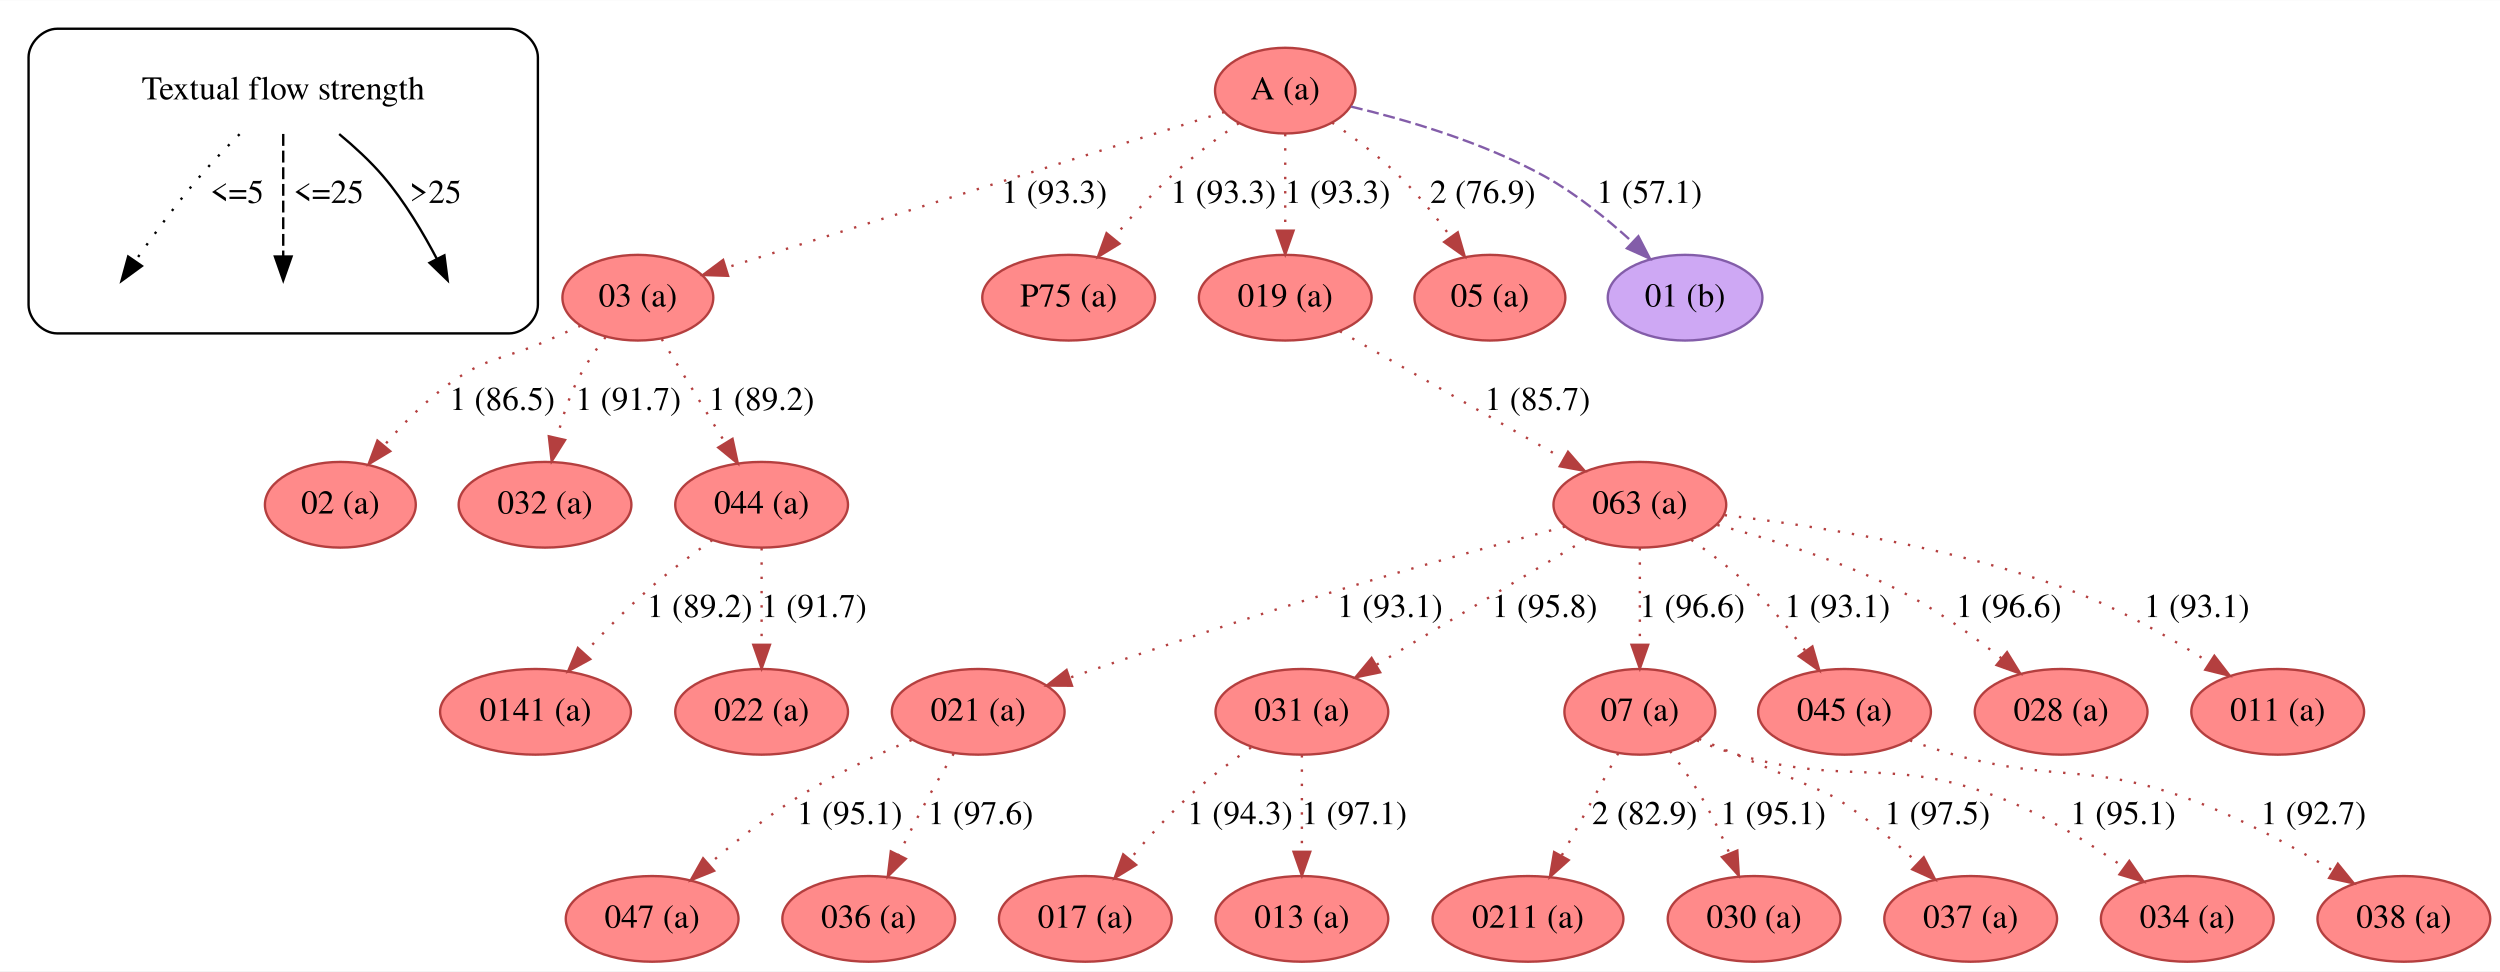
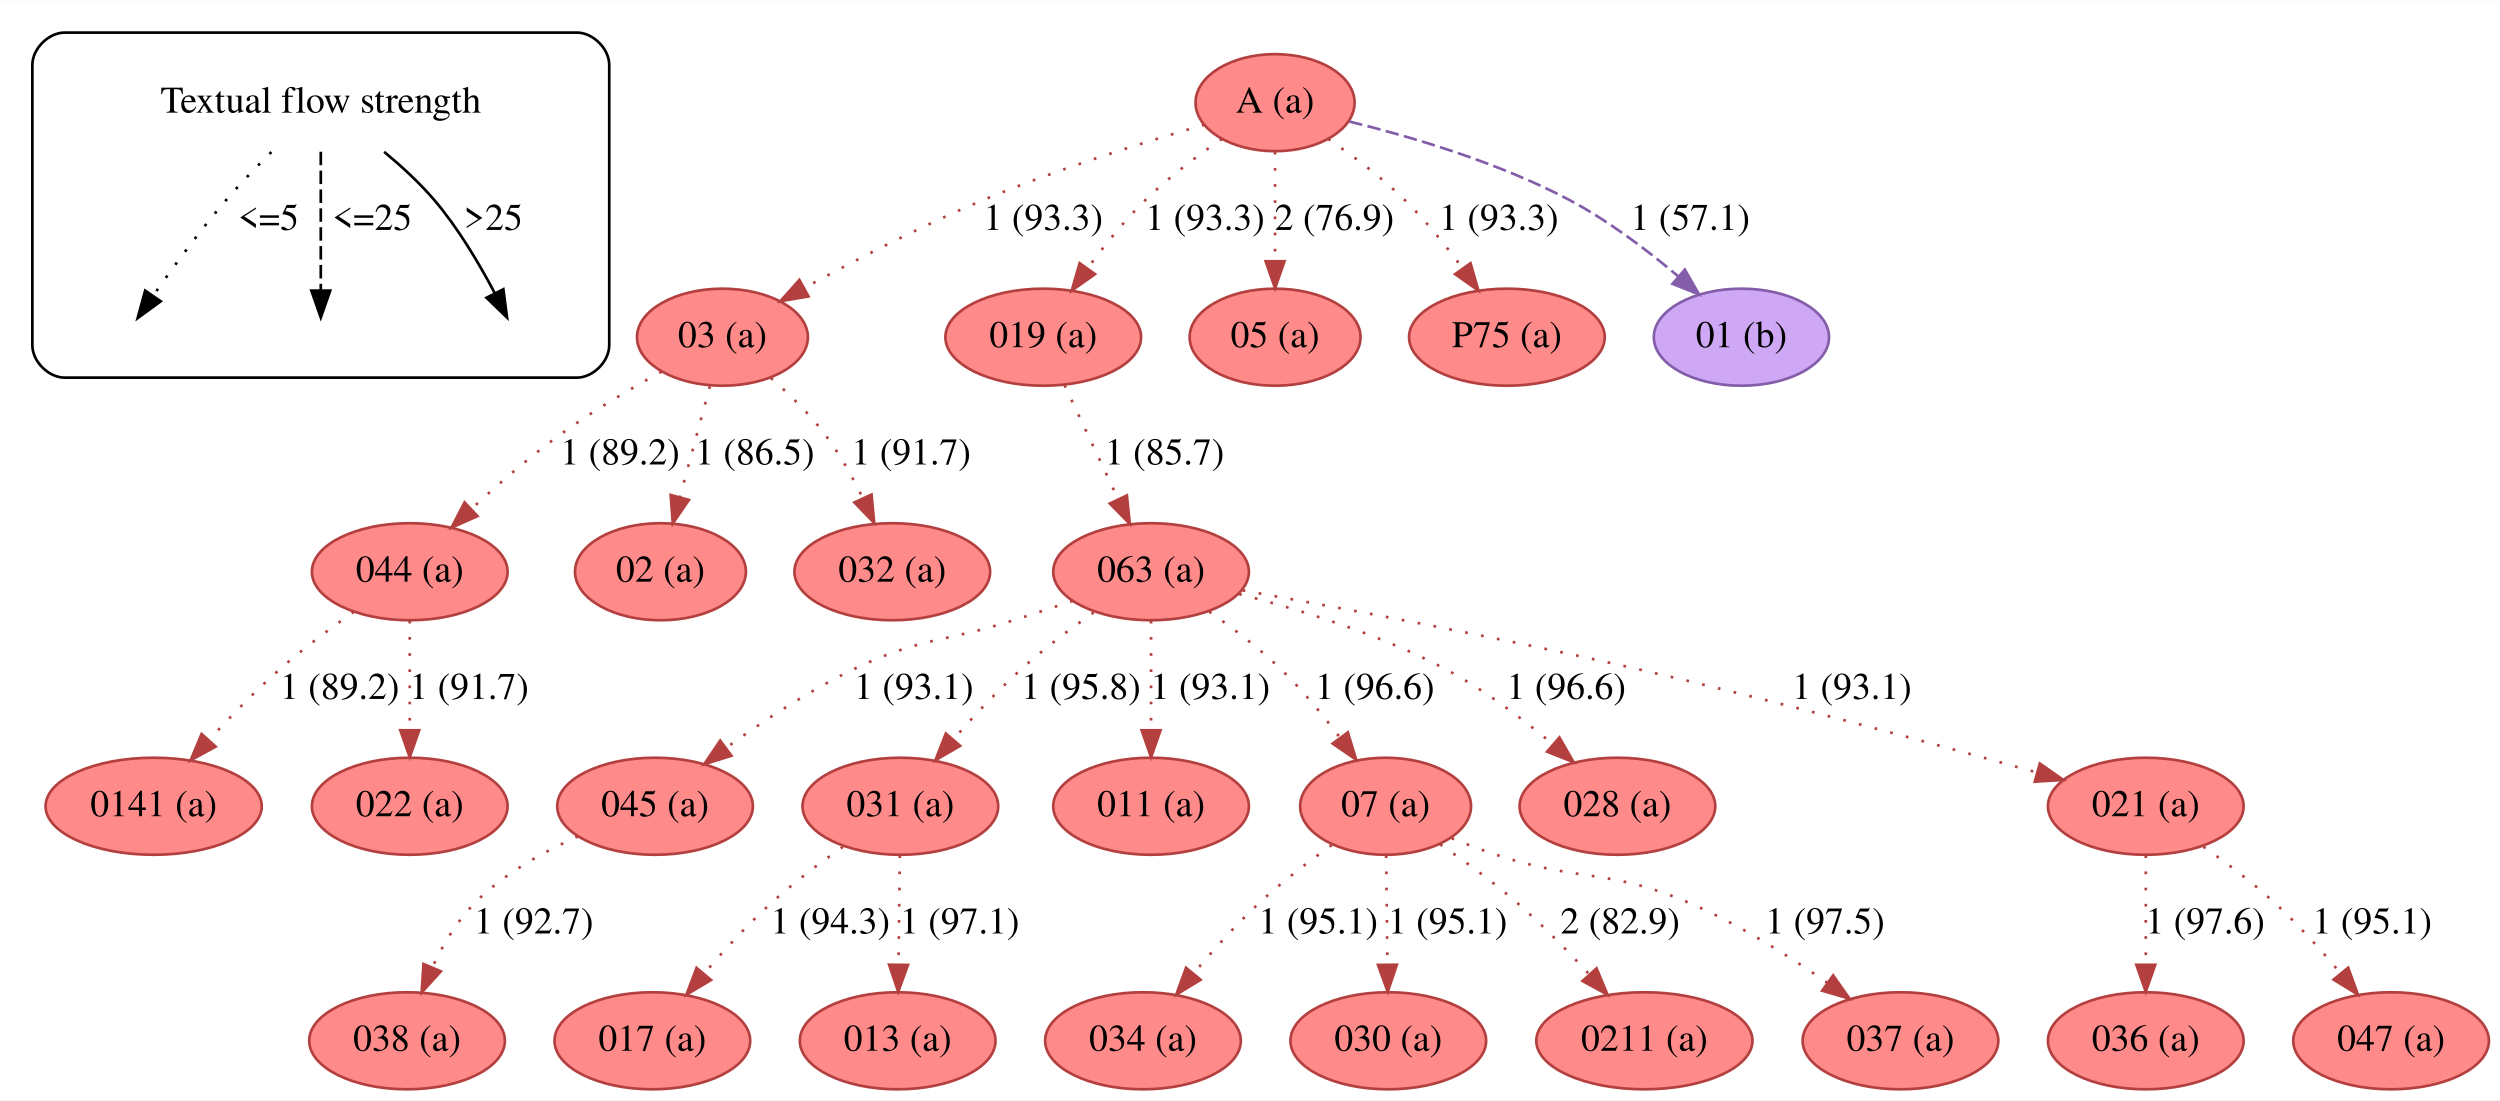
- <svg xmlns="http://www.w3.org/2000/svg" width="1050pt" height="408pt" viewBox="0.00 0.00 1050.40 408.00">
+ <svg xmlns="http://www.w3.org/2000/svg" width="927pt" height="408pt" viewBox="0.00 0.00 927.40 408.00">
  <g id="graph0" class="graph" transform="scale(1 1) rotate(0) translate(4 404)">
-     <polygon fill="white" stroke="none" points="-4,4 -4,-404 1046.4,-404 1046.4,4 -4,4" />
+     <polygon fill="white" stroke="none" points="-4,4 -4,-404 923.397,-404 923.397,4 -4,4" />
    <g id="clust1" class="cluster">
      <path fill="none" stroke="black" d="M20,-264C20,-264 210,-264 210,-264 216,-264 222,-270 222,-276 222,-276 222,-380 222,-380 222,-386 216,-392 210,-392 210,-392 20,-392 20,-392 14,-392 8,-386 8,-380 8,-380 8,-276 8,-276 8,-270 14,-264 20,-264" />
    </g>
    <g id="node1" class="node">
      <text text-anchor="middle" x="115" y="-362.3" font-family="Times,serif" font-size="14.00">Textual flow strength</text>
    </g>
    <g id="edge1" class="edge">
      <path fill="none" stroke="black" stroke-dasharray="1,5" d="M96.666,-347.686C91.132,-342.194 85.161,-335.989 80,-330 70.171,-318.593 60.072,-304.779 52.914,-294.563" />
      <polygon fill="black" stroke="black" points="55.614,-292.314 47.056,-286.068 49.851,-296.288 55.614,-292.314" />
      <text text-anchor="middle" x="95.5" y="-318.8" font-family="Times,serif" font-size="14.00">&lt;=5  </text>
    </g>
    <g id="edge2" class="edge">
      <path fill="none" stroke="black" stroke-dasharray="5,2" d="M115,-347.799C115,-332.794 115,-311.174 115,-296.409" />
      <polygon fill="black" stroke="black" points="118.5,-296.293 115,-286.293 111.5,-296.293 118.5,-296.293" />
      <text text-anchor="middle" x="134" y="-318.8" font-family="Times,serif" font-size="14.00">  &lt;=25</text>
    </g>
    <g id="edge3" class="edge">
      <path fill="none" stroke="black" d="M138.503,-347.76C144.906,-342.462 151.567,-336.344 157,-330 166.087,-319.39 174.095,-305.689 179.546,-295.313" />
      <polygon fill="black" stroke="black" points="182.722,-296.789 184.091,-286.283 176.469,-293.642 182.722,-296.789" />
      <text text-anchor="middle" x="179" y="-318.8" font-family="Times,serif" font-size="14.00">&gt;25</text>
    </g>
    <g id="node5" class="node">
+       <ellipse fill="#ff8a8a" stroke="#b43f3f" cx="469" cy="-366" rx="29.497" ry="18" />
+       <text text-anchor="middle" x="469" y="-362.3" font-family="Times,serif" font-size="14.00">A (a)</text>
+     </g>
+     <g id="node6" class="node">
      <ellipse fill="#ff8a8a" stroke="#b43f3f" cx="264" cy="-279" rx="31.695" ry="18" />
      <text text-anchor="middle" x="264" y="-275.3" font-family="Times,serif" font-size="14.00">03 (a)</text>
    </g>
-     <g id="node6" class="node">
-       <ellipse fill="#ff8a8a" stroke="#b43f3f" cx="139" cy="-192" rx="31.695" ry="18" />
-       <text text-anchor="middle" x="139" y="-188.3" font-family="Times,serif" font-size="14.00">02 (a)</text>
-     </g>
    <g id="edge4" class="edge">
-       <path fill="none" stroke="#b43f3f" stroke-dasharray="1,5" d="M239.889,-267.183C235.28,-265.124 230.493,-262.991 226,-261 207.806,-252.937 201.193,-254.569 185,-243 174.86,-235.755 165.254,-225.974 157.469,-216.983" />
-       <polygon fill="#b43f3f" stroke="#b43f3f" points="159.953,-214.496 150.868,-209.045 154.571,-218.972 159.953,-214.496" />
-       <text text-anchor="middle" x="207" y="-231.8" font-family="Times,serif" font-size="14.00">1 (86.5)</text>
+       <path fill="none" stroke="#b43f3f" stroke-dasharray="1,5" d="M442.822,-357.814C420.68,-351.43 388.292,-341.368 361,-330 338.109,-320.465 313.269,-307.61 294.457,-297.322" />
+       <polygon fill="#b43f3f" stroke="#b43f3f" points="295.921,-294.133 285.477,-292.356 292.534,-300.258 295.921,-294.133" />
+       <text text-anchor="middle" x="383" y="-318.8" font-family="Times,serif" font-size="14.00">1 (93.3)</text>
    </g>
    <g id="node7" class="node">
-       <ellipse fill="#ff8a8a" stroke="#b43f3f" cx="225" cy="-192" rx="36.294" ry="18" />
-       <text text-anchor="middle" x="225" y="-188.3" font-family="Times,serif" font-size="14.00">032 (a)</text>
+       <ellipse fill="#ff8a8a" stroke="#b43f3f" cx="383" cy="-279" rx="36.294" ry="18" />
+       <text text-anchor="middle" x="383" y="-275.3" font-family="Times,serif" font-size="14.00">019 (a)</text>
    </g>
    <g id="edge5" class="edge">
-       <path fill="none" stroke="#b43f3f" stroke-dasharray="1,5" d="M250.445,-262.455C245.952,-256.661 241.27,-249.827 238,-243 234.591,-235.881 231.989,-227.749 230.043,-220.14" />
-       <polygon fill="#b43f3f" stroke="#b43f3f" points="233.419,-219.204 227.781,-210.234 226.595,-220.763 233.419,-219.204" />
-       <text text-anchor="middle" x="260" y="-231.8" font-family="Times,serif" font-size="14.00">1 (91.7)</text>
+       <path fill="none" stroke="#b43f3f" stroke-dasharray="1,5" d="M449.3,-352.561C440.199,-346.347 429.543,-338.375 421,-330 413.175,-322.329 405.638,-312.975 399.368,-304.442" />
+       <polygon fill="#b43f3f" stroke="#b43f3f" points="402.206,-302.394 393.557,-296.275 396.503,-306.452 402.206,-302.394" />
+       <text text-anchor="middle" x="443" y="-318.8" font-family="Times,serif" font-size="14.00">1 (93.3)</text>
    </g>
    <g id="node8" class="node">
-       <ellipse fill="#ff8a8a" stroke="#b43f3f" cx="316" cy="-192" rx="36.294" ry="18" />
-       <text text-anchor="middle" x="316" y="-188.3" font-family="Times,serif" font-size="14.00">044 (a)</text>
+       <ellipse fill="#ff8a8a" stroke="#b43f3f" cx="469" cy="-279" rx="31.695" ry="18" />
+       <text text-anchor="middle" x="469" y="-275.3" font-family="Times,serif" font-size="14.00">05 (a)</text>
    </g>
    <g id="edge6" class="edge">
-       <path fill="none" stroke="#b43f3f" stroke-dasharray="1,5" d="M274.026,-261.611C281.58,-249.264 292.07,-232.117 300.673,-218.053" />
-       <polygon fill="#b43f3f" stroke="#b43f3f" points="303.772,-219.695 306.005,-209.339 297.8,-216.042 303.772,-219.695" />
-       <text text-anchor="middle" x="316" y="-231.8" font-family="Times,serif" font-size="14.00">1 (89.2)</text>
+       <path fill="none" stroke="#b43f3f" stroke-dasharray="1,5" d="M469,-347.799C469,-336.163 469,-320.548 469,-307.237" />
+       <polygon fill="#b43f3f" stroke="#b43f3f" points="472.5,-307.175 469,-297.175 465.5,-307.175 472.5,-307.175" />
+       <text text-anchor="middle" x="491" y="-318.8" font-family="Times,serif" font-size="14.00">2 (76.9)</text>
+     </g>
+     <g id="node9" class="node">
+       <ellipse fill="#ff8a8a" stroke="#b43f3f" cx="555" cy="-279" rx="36.294" ry="18" />
+       <text text-anchor="middle" x="555" y="-275.3" font-family="Times,serif" font-size="14.00">P75 (a)</text>
+     </g>
+     <g id="edge7" class="edge">
+       <path fill="none" stroke="#b43f3f" stroke-dasharray="1,5" d="M488.7,-352.561C497.801,-346.347 508.457,-338.375 517,-330 524.825,-322.329 532.362,-312.975 538.632,-304.442" />
+       <polygon fill="#b43f3f" stroke="#b43f3f" points="541.497,-306.452 544.443,-296.275 535.794,-302.394 541.497,-306.452" />
+       <text text-anchor="middle" x="552" y="-318.8" font-family="Times,serif" font-size="14.00">1 (93.3)</text>
+     </g>
+     <g id="node10" class="node">
+       <ellipse fill="#cea8f4" stroke="#835da9" cx="642" cy="-279" rx="32.494" ry="18" />
+       <text text-anchor="middle" x="642" y="-275.3" font-family="Times,serif" font-size="14.00">01 (b)</text>
+     </g>
+     <g id="edge8" class="edge">
+       <path fill="none" stroke="#835da9" stroke-dasharray="5,2" d="M496.492,-359.031C519.197,-353.441 551.828,-343.857 578,-330 592.439,-322.355 606.919,-311.387 618.445,-301.67" />
+       <polygon fill="#835da9" stroke="#835da9" points="621.011,-304.077 626.272,-294.881 616.425,-298.789 621.011,-304.077" />
+       <text text-anchor="middle" x="623" y="-318.8" font-family="Times,serif" font-size="14.00">1 (57.1)</text>
+     </g>
+     <g id="node11" class="node">
+       <ellipse fill="#ff8a8a" stroke="#b43f3f" cx="148" cy="-192" rx="36.294" ry="18" />
+       <text text-anchor="middle" x="148" y="-188.3" font-family="Times,serif" font-size="14.00">044 (a)</text>
+     </g>
+     <g id="edge9" class="edge">
+       <path fill="none" stroke="#b43f3f" stroke-dasharray="1,5" d="M241.389,-266.223C229.854,-259.867 215.804,-251.579 204,-243 192.519,-234.656 180.674,-224.364 170.85,-215.291" />
+       <polygon fill="#b43f3f" stroke="#b43f3f" points="173.135,-212.635 163.452,-208.336 168.341,-217.736 173.135,-212.635" />
+       <text text-anchor="middle" x="226" y="-231.8" font-family="Times,serif" font-size="14.00">1 (89.2)</text>
+     </g>
+     <g id="node12" class="node">
+       <ellipse fill="#ff8a8a" stroke="#b43f3f" cx="241" cy="-192" rx="31.695" ry="18" />
+       <text text-anchor="middle" x="241" y="-188.3" font-family="Times,serif" font-size="14.00">02 (a)</text>
+     </g>
+     <g id="edge10" class="edge">
+       <path fill="none" stroke="#b43f3f" stroke-dasharray="1,5" d="M259.346,-260.799C256.145,-248.97 251.832,-233.03 248.192,-219.578" />
+       <polygon fill="#b43f3f" stroke="#b43f3f" points="251.56,-218.624 245.569,-209.885 244.803,-220.452 251.56,-218.624" />
+       <text text-anchor="middle" x="276" y="-231.8" font-family="Times,serif" font-size="14.00">1 (86.5)</text>
+     </g>
+     <g id="node13" class="node">
+       <ellipse fill="#ff8a8a" stroke="#b43f3f" cx="327" cy="-192" rx="36.294" ry="18" />
+       <text text-anchor="middle" x="327" y="-188.3" font-family="Times,serif" font-size="14.00">032 (a)</text>
+     </g>
+     <g id="edge11" class="edge">
+       <path fill="none" stroke="#b43f3f" stroke-dasharray="1,5" d="M281.963,-263.857C288.786,-257.903 296.284,-250.597 302,-243 307.393,-235.833 312.15,-227.324 316.028,-219.376" />
+       <polygon fill="#b43f3f" stroke="#b43f3f" points="319.302,-220.635 320.306,-210.087 312.944,-217.706 319.302,-220.635" />
+       <text text-anchor="middle" x="334" y="-231.8" font-family="Times,serif" font-size="14.00">1 (91.7)</text>
+     </g>
+     <g id="node16" class="node">
+       <ellipse fill="#ff8a8a" stroke="#b43f3f" cx="423" cy="-192" rx="36.294" ry="18" />
+       <text text-anchor="middle" x="423" y="-188.3" font-family="Times,serif" font-size="14.00">063 (a)</text>
+     </g>
+     <g id="edge29" class="edge">
+       <path fill="none" stroke="#b43f3f" stroke-dasharray="1,5" d="M390.903,-261.207C396.546,-249.216 404.247,-232.851 410.691,-219.157" />
+       <polygon fill="#b43f3f" stroke="#b43f3f" points="414.023,-220.297 415.114,-209.758 407.689,-217.316 414.023,-220.297" />
+       <text text-anchor="middle" x="428" y="-231.8" font-family="Times,serif" font-size="14.00">1 (85.7)</text>
+     </g>
+     <g id="node14" class="node">
+       <ellipse fill="#ff8a8a" stroke="#b43f3f" cx="53" cy="-105" rx="40.094" ry="18" />
+       <text text-anchor="middle" x="53" y="-101.3" font-family="Times,serif" font-size="14.00">0141 (a)</text>
+     </g>
+     <g id="edge12" class="edge">
+       <path fill="none" stroke="#b43f3f" stroke-dasharray="1,5" d="M127.27,-177.159C118.564,-171.025 108.505,-163.508 100,-156 90.837,-147.911 81.469,-138.276 73.533,-129.632" />
+       <polygon fill="#b43f3f" stroke="#b43f3f" points="75.99,-127.129 66.694,-122.045 70.79,-131.816 75.99,-127.129" />
+       <text text-anchor="middle" x="122" y="-144.8" font-family="Times,serif" font-size="14.00">1 (89.2)</text>
+     </g>
+     <g id="node15" class="node">
+       <ellipse fill="#ff8a8a" stroke="#b43f3f" cx="148" cy="-105" rx="36.294" ry="18" />
+       <text text-anchor="middle" x="148" y="-101.3" font-family="Times,serif" font-size="14.00">022 (a)</text>
+     </g>
+     <g id="edge13" class="edge">
+       <path fill="none" stroke="#b43f3f" stroke-dasharray="1,5" d="M148,-173.799C148,-162.163 148,-146.548 148,-133.237" />
+       <polygon fill="#b43f3f" stroke="#b43f3f" points="151.5,-133.175 148,-123.175 144.5,-133.175 151.5,-133.175" />
+       <text text-anchor="middle" x="170" y="-144.8" font-family="Times,serif" font-size="14.00">1 (91.7)</text>
+     </g>
+     <g id="node17" class="node">
+       <ellipse fill="#ff8a8a" stroke="#b43f3f" cx="239" cy="-105" rx="36.294" ry="18" />
+       <text text-anchor="middle" x="239" y="-101.3" font-family="Times,serif" font-size="14.00">045 (a)</text>
+     </g>
+     <g id="edge14" class="edge">
+       <path fill="none" stroke="#b43f3f" stroke-dasharray="1,5" d="M393.915,-181.162C386.761,-178.782 379.113,-176.27 372,-174 345.882,-165.665 337.744,-167.805 313,-156 296.355,-148.059 279.202,-136.703 265.607,-126.82" />
+       <polygon fill="#b43f3f" stroke="#b43f3f" points="267.341,-123.747 257.228,-120.589 263.164,-129.365 267.341,-123.747" />
+       <text text-anchor="middle" x="335" y="-144.8" font-family="Times,serif" font-size="14.00">1 (93.1)</text>
+     </g>
+     <g id="node18" class="node">
+       <ellipse fill="#ff8a8a" stroke="#b43f3f" cx="330" cy="-105" rx="36.294" ry="18" />
+       <text text-anchor="middle" x="330" y="-101.3" font-family="Times,serif" font-size="14.00">031 (a)</text>
+     </g>
+     <g id="edge15" class="edge">
+       <path fill="none" stroke="#b43f3f" stroke-dasharray="1,5" d="M401.713,-176.913C393.106,-170.856 383.27,-163.461 375,-156 366.104,-147.974 357.111,-138.351 349.527,-129.7" />
+       <polygon fill="#b43f3f" stroke="#b43f3f" points="352.173,-127.408 343.002,-122.101 346.862,-131.968 352.173,-127.408" />
+       <text text-anchor="middle" x="397" y="-144.8" font-family="Times,serif" font-size="14.00">1 (95.8)</text>
+     </g>
+     <g id="node19" class="node">
+       <ellipse fill="#ff8a8a" stroke="#b43f3f" cx="423" cy="-105" rx="36.294" ry="18" />
+       <text text-anchor="middle" x="423" y="-101.3" font-family="Times,serif" font-size="14.00">011 (a)</text>
+     </g>
+     <g id="edge16" class="edge">
+       <path fill="none" stroke="#b43f3f" stroke-dasharray="1,5" d="M423,-173.799C423,-162.163 423,-146.548 423,-133.237" />
+       <polygon fill="#b43f3f" stroke="#b43f3f" points="426.5,-133.175 423,-123.175 419.5,-133.175 426.5,-133.175" />
+       <text text-anchor="middle" x="445" y="-144.8" font-family="Times,serif" font-size="14.00">1 (93.1)</text>
+     </g>
+     <g id="node20" class="node">
+       <ellipse fill="#ff8a8a" stroke="#b43f3f" cx="510" cy="-105" rx="31.695" ry="18" />
+       <text text-anchor="middle" x="510" y="-101.3" font-family="Times,serif" font-size="14.00">07 (a)</text>
+     </g>
+     <g id="edge17" class="edge">
+       <path fill="none" stroke="#b43f3f" stroke-dasharray="1,5" d="M444.555,-177.2C453.204,-171.187 462.997,-163.748 471,-156 478.949,-148.304 486.667,-138.945 493.111,-130.414" />
+       <polygon fill="#b43f3f" stroke="#b43f3f" points="496.004,-132.388 499.091,-122.252 490.358,-128.25 496.004,-132.388" />
+       <text text-anchor="middle" x="506" y="-144.8" font-family="Times,serif" font-size="14.00">1 (96.6)</text>
+     </g>
+     <g id="node21" class="node">
+       <ellipse fill="#ff8a8a" stroke="#b43f3f" cx="596" cy="-105" rx="36.294" ry="18" />
+       <text text-anchor="middle" x="596" y="-101.3" font-family="Times,serif" font-size="14.00">028 (a)</text>
+     </g>
+     <g id="edge18" class="edge">
+       <path fill="none" stroke="#b43f3f" stroke-dasharray="1,5" d="M455.676,-183.727C477.98,-178.002 507.76,-168.834 532,-156 546.239,-148.461 560.517,-137.691 571.963,-128.075" />
+       <polygon fill="#b43f3f" stroke="#b43f3f" points="574.478,-130.528 579.756,-121.341 569.901,-125.232 574.478,-130.528" />
+       <text text-anchor="middle" x="577" y="-144.8" font-family="Times,serif" font-size="14.00">1 (96.6)</text>
+     </g>
+     <g id="node22" class="node">
+       <ellipse fill="#ff8a8a" stroke="#b43f3f" cx="792" cy="-105" rx="36.294" ry="18" />
+       <text text-anchor="middle" x="792" y="-101.3" font-family="Times,serif" font-size="14.00">021 (a)</text>
+     </g>
+     <g id="edge19" class="edge">
+       <path fill="none" stroke="#b43f3f" stroke-dasharray="1,5" d="M456.98,-185.089C493.277,-178.613 552.42,-167.594 603,-156 654.628,-144.165 713.544,-128.179 751.678,-117.501" />
+       <polygon fill="#b43f3f" stroke="#b43f3f" points="752.704,-120.848 761.384,-114.772 750.81,-114.11 752.704,-120.848" />
+       <text text-anchor="middle" x="683" y="-144.8" font-family="Times,serif" font-size="14.00">1 (93.1)</text>
+     </g>
+     <g id="node23" class="node">
+       <ellipse fill="#ff8a8a" stroke="#b43f3f" cx="147" cy="-18" rx="36.294" ry="18" />
+       <text text-anchor="middle" x="147" y="-14.3" font-family="Times,serif" font-size="14.00">038 (a)</text>
+     </g>
+     <g id="edge20" class="edge">
+       <path fill="none" stroke="#b43f3f" stroke-dasharray="1,5" d="M210.375,-93.79C197.425,-88.064 182.668,-79.859 172,-69 165.449,-62.332 160.289,-53.604 156.4,-45.31" />
+       <polygon fill="#b43f3f" stroke="#b43f3f" points="159.544,-43.758 152.412,-35.923 153.101,-46.495 159.544,-43.758" />
+       <text text-anchor="middle" x="194" y="-57.8" font-family="Times,serif" font-size="14.00">1 (92.7)</text>
+     </g>
+     <g id="node24" class="node">
+       <ellipse fill="#ff8a8a" stroke="#b43f3f" cx="238" cy="-18" rx="36.294" ry="18" />
+       <text text-anchor="middle" x="238" y="-14.3" font-family="Times,serif" font-size="14.00">017 (a)</text>
+     </g>
+     <g id="edge21" class="edge">
+       <path fill="none" stroke="#b43f3f" stroke-dasharray="1,5" d="M308.671,-89.959C300.057,-83.909 290.229,-76.507 282,-69 273.326,-61.086 264.61,-51.583 257.25,-42.997" />
+       <polygon fill="#b43f3f" stroke="#b43f3f" points="259.761,-40.544 250.655,-35.128 254.396,-45.041 259.761,-40.544" />
+       <text text-anchor="middle" x="304" y="-57.8" font-family="Times,serif" font-size="14.00">1 (94.3)</text>
+     </g>
+     <g id="node25" class="node">
+       <ellipse fill="#ff8a8a" stroke="#b43f3f" cx="329" cy="-18" rx="36.294" ry="18" />
+       <text text-anchor="middle" x="329" y="-14.3" font-family="Times,serif" font-size="14.00">013 (a)</text>
+     </g>
+     <g id="edge22" class="edge">
+       <path fill="none" stroke="#b43f3f" stroke-dasharray="1,5" d="M329.798,-86.799C329.661,-75.163 329.477,-59.548 329.32,-46.237" />
+       <polygon fill="#b43f3f" stroke="#b43f3f" points="332.82,-46.133 329.202,-36.175 325.82,-46.216 332.82,-46.133" />
+       <text text-anchor="middle" x="352" y="-57.8" font-family="Times,serif" font-size="14.00">1 (97.1)</text>
+     </g>
+     <g id="node26" class="node">
+       <ellipse fill="#ff8a8a" stroke="#b43f3f" cx="420" cy="-18" rx="36.294" ry="18" />
+       <text text-anchor="middle" x="420" y="-14.3" font-family="Times,serif" font-size="14.00">034 (a)</text>
+     </g>
+     <g id="edge23" class="edge">
+       <path fill="none" stroke="#b43f3f" stroke-dasharray="1,5" d="M490.028,-90.611C481.373,-84.44 471.335,-76.769 463,-69 454.496,-61.072 445.972,-51.567 438.783,-42.983" />
+       <polygon fill="#b43f3f" stroke="#b43f3f" points="441.386,-40.637 432.343,-35.116 435.97,-45.071 441.386,-40.637" />
+       <text text-anchor="middle" x="485" y="-57.8" font-family="Times,serif" font-size="14.00">1 (95.1)</text>
+     </g>
+     <g id="node27" class="node">
+       <ellipse fill="#ff8a8a" stroke="#b43f3f" cx="511" cy="-18" rx="36.294" ry="18" />
+       <text text-anchor="middle" x="511" y="-14.3" font-family="Times,serif" font-size="14.00">030 (a)</text>
+     </g>
+     <g id="edge24" class="edge">
+       <path fill="none" stroke="#b43f3f" stroke-dasharray="1,5" d="M510.202,-86.799C510.339,-75.163 510.523,-59.548 510.68,-46.237" />
+       <polygon fill="#b43f3f" stroke="#b43f3f" points="514.18,-46.216 510.798,-36.175 507.18,-46.133 514.18,-46.216" />
+       <text text-anchor="middle" x="533" y="-57.8" font-family="Times,serif" font-size="14.00">1 (95.1)</text>
+     </g>
+     <g id="node28" class="node">
+       <ellipse fill="#ff8a8a" stroke="#b43f3f" cx="606" cy="-18" rx="40.094" ry="18" />
+       <text text-anchor="middle" x="606" y="-14.3" font-family="Times,serif" font-size="14.00">0211 (a)</text>
+     </g>
+     <g id="edge25" class="edge">
+       <path fill="none" stroke="#b43f3f" stroke-dasharray="1,5" d="M530.221,-90.88C539.328,-84.641 550.027,-76.843 559,-69 568.203,-60.956 577.578,-51.33 585.509,-42.68" />
+       <polygon fill="#b43f3f" stroke="#b43f3f" points="588.255,-44.861 592.341,-35.085 583.051,-40.18 588.255,-44.861" />
+       <text text-anchor="middle" x="597" y="-57.8" font-family="Times,serif" font-size="14.00">2 (82.9)</text>
+     </g>
+     <g id="node29" class="node">
+       <ellipse fill="#ff8a8a" stroke="#b43f3f" cx="701" cy="-18" rx="36.294" ry="18" />
+       <text text-anchor="middle" x="701" y="-14.3" font-family="Times,serif" font-size="14.00">037 (a)</text>
+     </g>
+     <g id="edge26" class="edge">
+       <path fill="none" stroke="#b43f3f" stroke-dasharray="1,5" d="M534.493,-93.152C539.875,-90.963 545.586,-88.788 551,-87 582.321,-76.655 592.716,-82.073 623,-69 640.855,-61.292 659.243,-49.712 673.678,-39.637" />
+       <polygon fill="#b43f3f" stroke="#b43f3f" points="676.015,-42.269 682.115,-33.606 671.944,-36.574 676.015,-42.269" />
+       <text text-anchor="middle" x="673" y="-57.8" font-family="Times,serif" font-size="14.00">1 (97.5)</text>
    </g>
    <g id="node30" class="node">
-       <ellipse fill="#ff8a8a" stroke="#b43f3f" cx="221" cy="-105" rx="40.094" ry="18" />
-       <text text-anchor="middle" x="221" y="-101.3" font-family="Times,serif" font-size="14.00">0141 (a)</text>
+       <ellipse fill="#ff8a8a" stroke="#b43f3f" cx="792" cy="-18" rx="36.294" ry="18" />
+       <text text-anchor="middle" x="792" y="-14.3" font-family="Times,serif" font-size="14.00">036 (a)</text>
+     </g>
+     <g id="edge27" class="edge">
+       <path fill="none" stroke="#b43f3f" stroke-dasharray="1,5" d="M792,-86.799C792,-75.163 792,-59.548 792,-46.237" />
+       <polygon fill="#b43f3f" stroke="#b43f3f" points="795.5,-46.175 792,-36.175 788.5,-46.175 795.5,-46.175" />
+       <text text-anchor="middle" x="814" y="-57.8" font-family="Times,serif" font-size="14.00">1 (97.6)</text>
+     </g>
+     <g id="node31" class="node">
+       <ellipse fill="#ff8a8a" stroke="#b43f3f" cx="883" cy="-18" rx="36.294" ry="18" />
+       <text text-anchor="middle" x="883" y="-14.3" font-family="Times,serif" font-size="14.00">047 (a)</text>
    </g>
    <g id="edge28" class="edge">
-       <path fill="none" stroke="#b43f3f" stroke-dasharray="1,5" d="M295.27,-177.159C286.564,-171.025 276.505,-163.508 268,-156 258.837,-147.911 249.469,-138.276 241.533,-129.632" />
-       <polygon fill="#b43f3f" stroke="#b43f3f" points="243.99,-127.129 234.694,-122.045 238.79,-131.816 243.99,-127.129" />
-       <text text-anchor="middle" x="290" y="-144.8" font-family="Times,serif" font-size="14.00">1 (89.2)</text>
-     </g>
-     <g id="node31" class="node">
-       <ellipse fill="#ff8a8a" stroke="#b43f3f" cx="316" cy="-105" rx="36.294" ry="18" />
-       <text text-anchor="middle" x="316" y="-101.3" font-family="Times,serif" font-size="14.00">022 (a)</text>
-     </g>
-     <g id="edge29" class="edge">
-       <path fill="none" stroke="#b43f3f" stroke-dasharray="1,5" d="M316,-173.799C316,-162.163 316,-146.548 316,-133.237" />
-       <polygon fill="#b43f3f" stroke="#b43f3f" points="319.5,-133.175 316,-123.175 312.5,-133.175 319.5,-133.175" />
-       <text text-anchor="middle" x="338" y="-144.8" font-family="Times,serif" font-size="14.00">1 (91.7)</text>
-     </g>
-     <g id="node9" class="node">
-       <ellipse fill="#ff8a8a" stroke="#b43f3f" cx="536" cy="-366" rx="29.497" ry="18" />
-       <text text-anchor="middle" x="536" y="-362.3" font-family="Times,serif" font-size="14.00">A (a)</text>
-     </g>
-     <g id="edge7" class="edge">
-       <path fill="none" stroke="#b43f3f" stroke-dasharray="1,5" d="M510.411,-357.003C462.105,-341.908 357.312,-309.16 301.213,-291.629" />
-       <polygon fill="#b43f3f" stroke="#b43f3f" points="301.918,-288.183 291.33,-288.541 299.831,-294.864 301.918,-288.183" />
-       <text text-anchor="middle" x="439" y="-318.8" font-family="Times,serif" font-size="14.00">1 (93.3)</text>
-     </g>
-     <g id="node10" class="node">
-       <ellipse fill="#ff8a8a" stroke="#b43f3f" cx="445" cy="-279" rx="36.294" ry="18" />
-       <text text-anchor="middle" x="445" y="-275.3" font-family="Times,serif" font-size="14.00">P75 (a)</text>
-     </g>
-     <g id="edge8" class="edge">
-       <path fill="none" stroke="#b43f3f" stroke-dasharray="1,5" d="M516.523,-352.326C507.472,-346.06 496.792,-338.113 488,-330 479.456,-322.115 470.924,-312.619 463.74,-304.029" />
-       <polygon fill="#b43f3f" stroke="#b43f3f" points="466.344,-301.685 457.308,-296.155 460.923,-306.113 466.344,-301.685" />
-       <text text-anchor="middle" x="510" y="-318.8" font-family="Times,serif" font-size="14.00">1 (93.3)</text>
-     </g>
-     <g id="node11" class="node">
-       <ellipse fill="#ff8a8a" stroke="#b43f3f" cx="536" cy="-279" rx="36.294" ry="18" />
-       <text text-anchor="middle" x="536" y="-275.3" font-family="Times,serif" font-size="14.00">019 (a)</text>
-     </g>
-     <g id="edge9" class="edge">
-       <path fill="none" stroke="#b43f3f" stroke-dasharray="1,5" d="M536,-347.799C536,-336.163 536,-320.548 536,-307.237" />
-       <polygon fill="#b43f3f" stroke="#b43f3f" points="539.5,-307.175 536,-297.175 532.5,-307.175 539.5,-307.175" />
-       <text text-anchor="middle" x="558" y="-318.8" font-family="Times,serif" font-size="14.00">1 (93.3)</text>
-     </g>
-     <g id="node12" class="node">
-       <ellipse fill="#ff8a8a" stroke="#b43f3f" cx="622" cy="-279" rx="31.695" ry="18" />
-       <text text-anchor="middle" x="622" y="-275.3" font-family="Times,serif" font-size="14.00">05 (a)</text>
-     </g>
-     <g id="edge10" class="edge">
-       <path fill="none" stroke="#b43f3f" stroke-dasharray="1,5" d="M555.7,-352.561C564.801,-346.347 575.457,-338.375 584,-330 591.825,-322.329 599.362,-312.975 605.632,-304.442" />
-       <polygon fill="#b43f3f" stroke="#b43f3f" points="608.497,-306.452 611.443,-296.275 602.794,-302.394 608.497,-306.452" />
-       <text text-anchor="middle" x="619" y="-318.8" font-family="Times,serif" font-size="14.00">2 (76.9)</text>
-     </g>
-     <g id="node13" class="node">
-       <ellipse fill="#cea8f4" stroke="#835da9" cx="704" cy="-279" rx="32.494" ry="18" />
-       <text text-anchor="middle" x="704" y="-275.3" font-family="Times,serif" font-size="14.00">01 (b)</text>
-     </g>
-     <g id="edge11" class="edge">
-       <path fill="none" stroke="#835da9" stroke-dasharray="5,2" d="M563.639,-359.302C586.432,-353.874 619.109,-344.376 645,-330 658.283,-322.625 671.351,-312.001 681.798,-302.441" />
-       <polygon fill="#835da9" stroke="#835da9" points="684.374,-304.822 689.237,-295.409 679.565,-299.735 684.374,-304.822" />
-       <text text-anchor="middle" x="689" y="-318.8" font-family="Times,serif" font-size="14.00">1 (57.1)</text>
-     </g>
-     <g id="node17" class="node">
-       <ellipse fill="#ff8a8a" stroke="#b43f3f" cx="685" cy="-192" rx="36.294" ry="18" />
-       <text text-anchor="middle" x="685" y="-188.3" font-family="Times,serif" font-size="14.00">063 (a)</text>
-     </g>
-     <g id="edge26" class="edge">
-       <path fill="none" stroke="#b43f3f" stroke-dasharray="1,5" d="M558.955,-264.905C584.147,-250.534 624.762,-227.364 653.055,-211.223" />
-       <polygon fill="#b43f3f" stroke="#b43f3f" points="654.822,-214.245 661.774,-206.25 651.353,-208.165 654.822,-214.245" />
-       <text text-anchor="middle" x="642" y="-231.8" font-family="Times,serif" font-size="14.00">1 (85.7)</text>
-     </g>
-     <g id="node14" class="node">
-       <ellipse fill="#ff8a8a" stroke="#b43f3f" cx="407" cy="-105" rx="36.294" ry="18" />
-       <text text-anchor="middle" x="407" y="-101.3" font-family="Times,serif" font-size="14.00">021 (a)</text>
-     </g>
-     <g id="node15" class="node">
-       <ellipse fill="#ff8a8a" stroke="#b43f3f" cx="270" cy="-18" rx="36.294" ry="18" />
-       <text text-anchor="middle" x="270" y="-14.3" font-family="Times,serif" font-size="14.00">047 (a)</text>
-     </g>
-     <g id="edge12" class="edge">
-       <path fill="none" stroke="#b43f3f" stroke-dasharray="1,5" d="M379.04,-93.149C364.283,-86.927 346.147,-78.477 331,-69 318.05,-60.897 304.802,-50.361 293.975,-41.051" />
-       <polygon fill="#b43f3f" stroke="#b43f3f" points="296.036,-38.202 286.213,-34.231 291.415,-43.461 296.036,-38.202" />
-       <text text-anchor="middle" x="353" y="-57.8" font-family="Times,serif" font-size="14.00">1 (95.1)</text>
-     </g>
-     <g id="node16" class="node">
-       <ellipse fill="#ff8a8a" stroke="#b43f3f" cx="361" cy="-18" rx="36.294" ry="18" />
-       <text text-anchor="middle" x="361" y="-14.3" font-family="Times,serif" font-size="14.00">036 (a)</text>
-     </g>
-     <g id="edge13" class="edge">
-       <path fill="none" stroke="#b43f3f" stroke-dasharray="1,5" d="M396.695,-87.417C393.202,-81.644 389.342,-75.088 386,-69 381.75,-61.258 377.363,-52.702 373.472,-44.889" />
-       <polygon fill="#b43f3f" stroke="#b43f3f" points="376.572,-43.26 369.017,-35.833 370.291,-46.351 376.572,-43.26" />
-       <text text-anchor="middle" x="408" y="-57.8" font-family="Times,serif" font-size="14.00">1 (97.6)</text>
-     </g>
-     <g id="edge14" class="edge">
-       <path fill="none" stroke="#b43f3f" stroke-dasharray="1,5" d="M653.557,-182.811C627.778,-175.983 590.393,-165.82 558,-156 519.536,-144.34 475.999,-129.776 445.591,-119.38" />
-       <polygon fill="#b43f3f" stroke="#b43f3f" points="446.403,-115.958 435.809,-116.024 444.132,-122.579 446.403,-115.958" />
-       <text text-anchor="middle" x="580" y="-144.8" font-family="Times,serif" font-size="14.00">1 (93.1)</text>
-     </g>
-     <g id="node18" class="node">
-       <ellipse fill="#ff8a8a" stroke="#b43f3f" cx="543" cy="-105" rx="36.294" ry="18" />
-       <text text-anchor="middle" x="543" y="-101.3" font-family="Times,serif" font-size="14.00">031 (a)</text>
-     </g>
-     <g id="edge15" class="edge">
-       <path fill="none" stroke="#b43f3f" stroke-dasharray="1,5" d="M662.812,-177.719C638.985,-163.456 600.942,-140.683 574.127,-124.632" />
-       <polygon fill="#b43f3f" stroke="#b43f3f" points="575.878,-121.602 565.5,-119.469 572.283,-127.608 575.878,-121.602" />
-       <text text-anchor="middle" x="645" y="-144.8" font-family="Times,serif" font-size="14.00">1 (95.8)</text>
-     </g>
-     <g id="node19" class="node">
-       <ellipse fill="#ff8a8a" stroke="#b43f3f" cx="685" cy="-105" rx="31.695" ry="18" />
-       <text text-anchor="middle" x="685" y="-101.3" font-family="Times,serif" font-size="14.00">07 (a)</text>
-     </g>
-     <g id="edge16" class="edge">
-       <path fill="none" stroke="#b43f3f" stroke-dasharray="1,5" d="M685,-173.799C685,-162.163 685,-146.548 685,-133.237" />
-       <polygon fill="#b43f3f" stroke="#b43f3f" points="688.5,-133.175 685,-123.175 681.5,-133.175 688.5,-133.175" />
-       <text text-anchor="middle" x="707" y="-144.8" font-family="Times,serif" font-size="14.00">1 (96.6)</text>
-     </g>
-     <g id="node20" class="node">
-       <ellipse fill="#ff8a8a" stroke="#b43f3f" cx="771" cy="-105" rx="36.294" ry="18" />
-       <text text-anchor="middle" x="771" y="-101.3" font-family="Times,serif" font-size="14.00">045 (a)</text>
-     </g>
-     <g id="edge17" class="edge">
-       <path fill="none" stroke="#b43f3f" stroke-dasharray="1,5" d="M706.604,-177.25C715.26,-171.245 725.046,-163.798 733,-156 740.825,-148.329 748.362,-138.975 754.632,-130.442" />
-       <polygon fill="#b43f3f" stroke="#b43f3f" points="757.497,-132.452 760.443,-122.275 751.794,-128.394 757.497,-132.452" />
-       <text text-anchor="middle" x="768" y="-144.8" font-family="Times,serif" font-size="14.00">1 (93.1)</text>
-     </g>
-     <g id="node21" class="node">
-       <ellipse fill="#ff8a8a" stroke="#b43f3f" cx="862" cy="-105" rx="36.294" ry="18" />
-       <text text-anchor="middle" x="862" y="-101.3" font-family="Times,serif" font-size="14.00">028 (a)</text>
-     </g>
-     <g id="edge18" class="edge">
-       <path fill="none" stroke="#b43f3f" stroke-dasharray="1,5" d="M717.558,-183.501C739.81,-177.675 769.576,-168.479 794,-156 809.161,-148.254 824.567,-137.239 836.873,-127.519" />
-       <polygon fill="#b43f3f" stroke="#b43f3f" points="839.289,-130.067 844.856,-121.053 834.883,-124.627 839.289,-130.067" />
-       <text text-anchor="middle" x="840" y="-144.8" font-family="Times,serif" font-size="14.00">1 (96.6)</text>
-     </g>
-     <g id="node22" class="node">
-       <ellipse fill="#ff8a8a" stroke="#b43f3f" cx="953" cy="-105" rx="36.294" ry="18" />
-       <text text-anchor="middle" x="953" y="-101.3" font-family="Times,serif" font-size="14.00">011 (a)</text>
-     </g>
-     <g id="edge19" class="edge">
-       <path fill="none" stroke="#b43f3f" stroke-dasharray="1,5" d="M720.635,-187.624C757.833,-183.298 817.407,-174.086 866,-156 886.526,-148.36 907.873,-136.166 924.285,-125.732" />
-       <polygon fill="#b43f3f" stroke="#b43f3f" points="926.383,-128.543 932.859,-120.157 922.567,-122.675 926.383,-128.543" />
-       <text text-anchor="middle" x="919" y="-144.8" font-family="Times,serif" font-size="14.00">1 (93.1)</text>
-     </g>
-     <g id="node23" class="node">
-       <ellipse fill="#ff8a8a" stroke="#b43f3f" cx="452" cy="-18" rx="36.294" ry="18" />
-       <text text-anchor="middle" x="452" y="-14.3" font-family="Times,serif" font-size="14.00">017 (a)</text>
-     </g>
-     <g id="edge20" class="edge">
-       <path fill="none" stroke="#b43f3f" stroke-dasharray="1,5" d="M521.628,-90.006C513.008,-83.963 503.186,-76.554 495,-69 486.456,-61.115 477.924,-51.619 470.74,-43.029" />
-       <polygon fill="#b43f3f" stroke="#b43f3f" points="473.344,-40.685 464.308,-35.154 467.923,-45.114 473.344,-40.685" />
-       <text text-anchor="middle" x="517" y="-57.8" font-family="Times,serif" font-size="14.00">1 (94.3)</text>
-     </g>
-     <g id="node24" class="node">
-       <ellipse fill="#ff8a8a" stroke="#b43f3f" cx="543" cy="-18" rx="36.294" ry="18" />
-       <text text-anchor="middle" x="543" y="-14.3" font-family="Times,serif" font-size="14.00">013 (a)</text>
-     </g>
-     <g id="edge21" class="edge">
-       <path fill="none" stroke="#b43f3f" stroke-dasharray="1,5" d="M543,-86.799C543,-75.163 543,-59.548 543,-46.237" />
-       <polygon fill="#b43f3f" stroke="#b43f3f" points="546.5,-46.175 543,-36.175 539.5,-46.175 546.5,-46.175" />
-       <text text-anchor="middle" x="565" y="-57.8" font-family="Times,serif" font-size="14.00">1 (97.1)</text>
-     </g>
-     <g id="node25" class="node">
-       <ellipse fill="#ff8a8a" stroke="#b43f3f" cx="638" cy="-18" rx="40.094" ry="18" />
-       <text text-anchor="middle" x="638" y="-14.3" font-family="Times,serif" font-size="14.00">0211 (a)</text>
-     </g>
-     <g id="edge22" class="edge">
-       <path fill="none" stroke="#b43f3f" stroke-dasharray="1,5" d="M675.938,-87.611C669.219,-75.46 659.93,-58.66 652.225,-44.725" />
-       <polygon fill="#b43f3f" stroke="#b43f3f" points="655.097,-42.686 647.195,-35.629 648.971,-46.074 655.097,-42.686" />
-       <text text-anchor="middle" x="687" y="-57.8" font-family="Times,serif" font-size="14.00">2 (82.9)</text>
-     </g>
-     <g id="node26" class="node">
-       <ellipse fill="#ff8a8a" stroke="#b43f3f" cx="733" cy="-18" rx="36.294" ry="18" />
-       <text text-anchor="middle" x="733" y="-14.3" font-family="Times,serif" font-size="14.00">030 (a)</text>
-     </g>
-     <g id="edge23" class="edge">
-       <path fill="none" stroke="#b43f3f" stroke-dasharray="1,5" d="M697.693,-88.487C702.203,-82.587 707.119,-75.674 711,-69 715.291,-61.621 719.284,-53.251 722.658,-45.498" />
-       <polygon fill="#b43f3f" stroke="#b43f3f" points="725.947,-46.706 726.577,-36.13 719.489,-44.004 725.947,-46.706" />
-       <text text-anchor="middle" x="741" y="-57.8" font-family="Times,serif" font-size="14.00">1 (95.1)</text>
-     </g>
-     <g id="node27" class="node">
-       <ellipse fill="#ff8a8a" stroke="#b43f3f" cx="824" cy="-18" rx="36.294" ry="18" />
-       <text text-anchor="middle" x="824" y="-14.3" font-family="Times,serif" font-size="14.00">037 (a)</text>
-     </g>
-     <g id="edge24" class="edge">
-       <path fill="none" stroke="#b43f3f" stroke-dasharray="1,5" d="M709.84,-93.621C733.004,-83.909 764.38,-70.649 767,-69 779.307,-61.254 791.606,-50.883 801.613,-41.594" />
-       <polygon fill="#b43f3f" stroke="#b43f3f" points="804.284,-43.883 809.103,-34.448 799.452,-38.819 804.284,-43.883" />
-       <text text-anchor="middle" x="810" y="-57.8" font-family="Times,serif" font-size="14.00">1 (97.5)</text>
-     </g>
-     <g id="node28" class="node">
-       <ellipse fill="#ff8a8a" stroke="#b43f3f" cx="915" cy="-18" rx="36.294" ry="18" />
-       <text text-anchor="middle" x="915" y="-14.3" font-family="Times,serif" font-size="14.00">034 (a)</text>
-     </g>
-     <g id="edge25" class="edge">
-       <path fill="none" stroke="#b43f3f" stroke-dasharray="1,5" d="M708.952,-92.986C714.466,-90.755 720.368,-88.605 726,-87 773.642,-73.422 789.693,-86.601 836,-69 854.771,-61.865 873.85,-49.949 888.555,-39.539" />
-       <polygon fill="#b43f3f" stroke="#b43f3f" points="890.646,-42.345 896.672,-33.631 886.527,-36.686 890.646,-42.345" />
-       <text text-anchor="middle" x="888" y="-57.8" font-family="Times,serif" font-size="14.00">1 (95.1)</text>
-     </g>
-     <g id="node29" class="node">
-       <ellipse fill="#ff8a8a" stroke="#b43f3f" cx="1006" cy="-18" rx="36.294" ry="18" />
-       <text text-anchor="middle" x="1006" y="-14.3" font-family="Times,serif" font-size="14.00">038 (a)</text>
-     </g>
-     <g id="edge27" class="edge">
-       <path fill="none" stroke="#b43f3f" stroke-dasharray="1,5" d="M798.481,-92.977C804.52,-90.799 810.926,-88.673 817,-87 859.273,-75.358 872.672,-83.649 914,-69 935.886,-61.242 958.836,-48.778 976.34,-38.235" />
-       <polygon fill="#b43f3f" stroke="#b43f3f" points="978.277,-41.152 984.962,-32.932 974.61,-35.19 978.277,-41.152" />
-       <text text-anchor="middle" x="968" y="-57.8" font-family="Times,serif" font-size="14.00">1 (92.7)</text>
+       <path fill="none" stroke="#b43f3f" stroke-dasharray="1,5" d="M813.372,-90.006C821.992,-83.963 831.814,-76.554 840,-69 848.544,-61.115 857.076,-51.619 864.26,-43.029" />
+       <polygon fill="#b43f3f" stroke="#b43f3f" points="867.077,-45.114 870.692,-35.154 861.656,-40.685 867.077,-45.114" />
+       <text text-anchor="middle" x="876" y="-57.8" font-family="Times,serif" font-size="14.00">1 (95.1)</text>
    </g>
  </g>
</svg>
